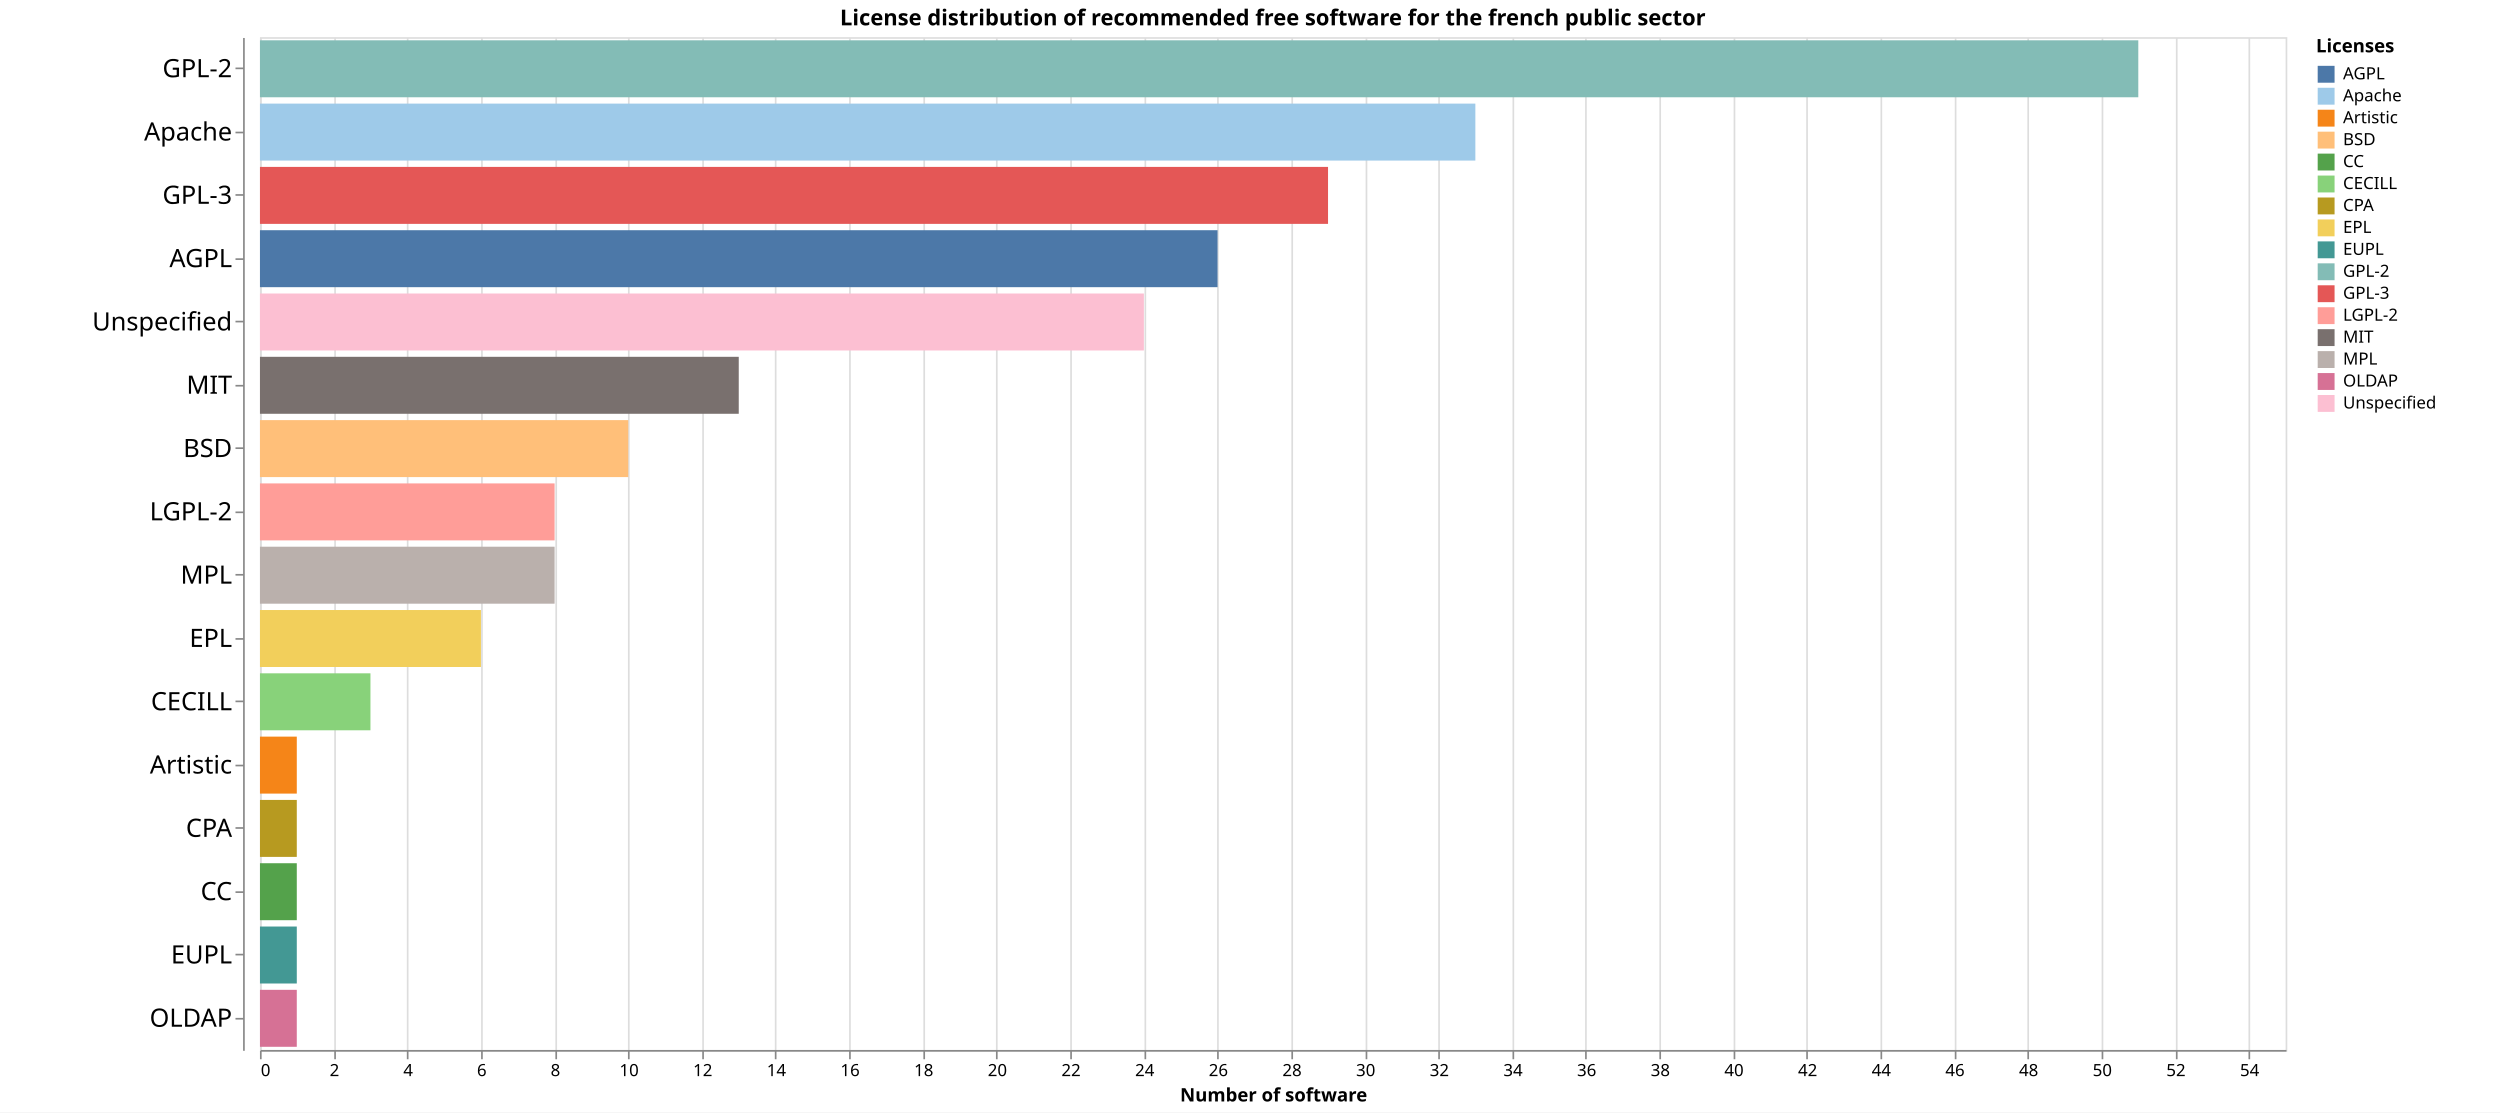
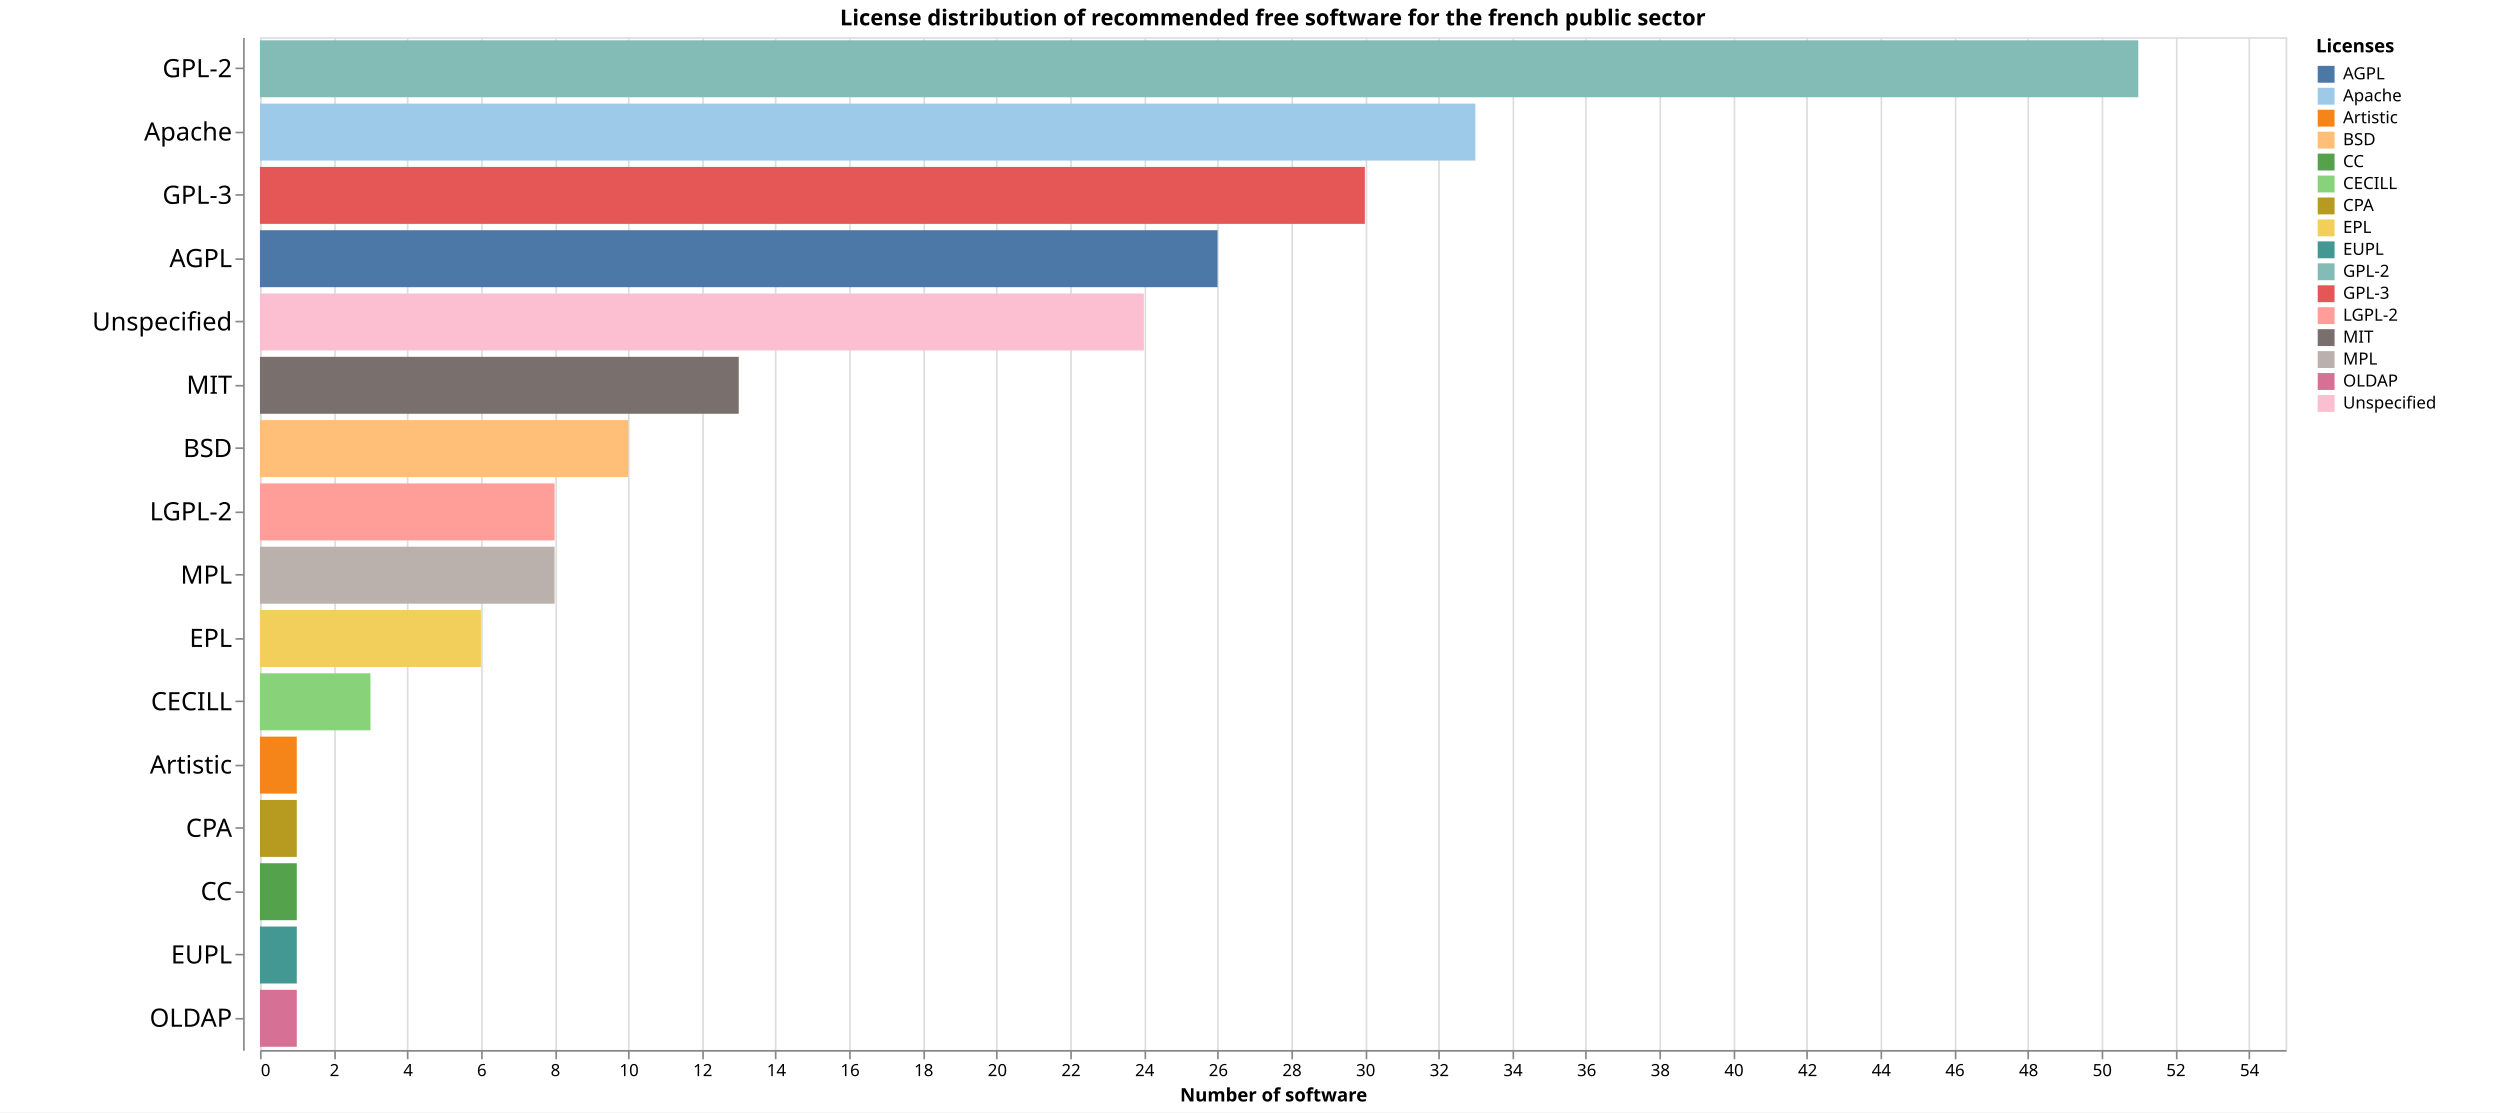
<svg xmlns="http://www.w3.org/2000/svg" version="1.1" class="marks" width="1481" height="659" viewBox="0 0 1481 659">
  <rect width="1481" height="659" fill="white" />
  <g fill="none" stroke-miterlimit="10" transform="translate(154,22)">
    <g class="mark-group role-frame root" role="graphics-object" aria-roledescription="group mark container">
      <g transform="translate(0,0)">
        <path class="background" aria-hidden="true" d="M0.5,0.5h1200v600h-1200Z" stroke="#ddd" />
        <g>
          <g class="mark-group role-axis" aria-hidden="true">
            <g transform="translate(0.5,600.5)">
              <path class="background" aria-hidden="true" d="M0,0h0v0h0Z" pointer-events="none" />
              <g>
                <g class="mark-rule role-axis-grid" pointer-events="none">
                  <line transform="translate(0,0)" x2="0" y2="-600" stroke="#ddd" stroke-width="1" opacity="1" />
                  <line transform="translate(44,0)" x2="0" y2="-600" stroke="#ddd" stroke-width="1" opacity="1" />
                  <line transform="translate(87,0)" x2="0" y2="-600" stroke="#ddd" stroke-width="1" opacity="1" />
                  <line transform="translate(131,0)" x2="0" y2="-600" stroke="#ddd" stroke-width="1" opacity="1" />
                  <line transform="translate(175,0)" x2="0" y2="-600" stroke="#ddd" stroke-width="1" opacity="1" />
                  <line transform="translate(218,0)" x2="0" y2="-600" stroke="#ddd" stroke-width="1" opacity="1" />
                  <line transform="translate(262,0)" x2="0" y2="-600" stroke="#ddd" stroke-width="1" opacity="1" />
                  <line transform="translate(305,0)" x2="0" y2="-600" stroke="#ddd" stroke-width="1" opacity="1" />
                  <line transform="translate(349,0)" x2="0" y2="-600" stroke="#ddd" stroke-width="1" opacity="1" />
                  <line transform="translate(393,0)" x2="0" y2="-600" stroke="#ddd" stroke-width="1" opacity="1" />
                  <line transform="translate(436,0)" x2="0" y2="-600" stroke="#ddd" stroke-width="1" opacity="1" />
                  <line transform="translate(480,0)" x2="0" y2="-600" stroke="#ddd" stroke-width="1" opacity="1" />
                  <line transform="translate(524,0)" x2="0" y2="-600" stroke="#ddd" stroke-width="1" opacity="1" />
                  <line transform="translate(567,0)" x2="0" y2="-600" stroke="#ddd" stroke-width="1" opacity="1" />
                  <line transform="translate(611,0)" x2="0" y2="-600" stroke="#ddd" stroke-width="1" opacity="1" />
                  <line transform="translate(655,0)" x2="0" y2="-600" stroke="#ddd" stroke-width="1" opacity="1" />
                  <line transform="translate(698,0)" x2="0" y2="-600" stroke="#ddd" stroke-width="1" opacity="1" />
                  <line transform="translate(742,0)" x2="0" y2="-600" stroke="#ddd" stroke-width="1" opacity="1" />
                  <line transform="translate(785,0)" x2="0" y2="-600" stroke="#ddd" stroke-width="1" opacity="1" />
                  <line transform="translate(829,0)" x2="0" y2="-600" stroke="#ddd" stroke-width="1" opacity="1" />
                  <line transform="translate(873,0)" x2="0" y2="-600" stroke="#ddd" stroke-width="1" opacity="1" />
                  <line transform="translate(916,0)" x2="0" y2="-600" stroke="#ddd" stroke-width="1" opacity="1" />
                  <line transform="translate(960,0)" x2="0" y2="-600" stroke="#ddd" stroke-width="1" opacity="1" />
                  <line transform="translate(1004,0)" x2="0" y2="-600" stroke="#ddd" stroke-width="1" opacity="1" />
                  <line transform="translate(1047,0)" x2="0" y2="-600" stroke="#ddd" stroke-width="1" opacity="1" />
                  <line transform="translate(1091,0)" x2="0" y2="-600" stroke="#ddd" stroke-width="1" opacity="1" />
                  <line transform="translate(1135,0)" x2="0" y2="-600" stroke="#ddd" stroke-width="1" opacity="1" />
                  <line transform="translate(1178,0)" x2="0" y2="-600" stroke="#ddd" stroke-width="1" opacity="1" />
                </g>
              </g>
              <path class="foreground" aria-hidden="true" d="" pointer-events="none" display="none" />
            </g>
          </g>
          <g class="mark-group role-axis" role="graphics-symbol" aria-roledescription="axis" aria-label="X-axis titled 'Number of software' for a linear scale with values from 0 to 55">
            <g transform="translate(0.5,600.5)">
              <path class="background" aria-hidden="true" d="M0,0h0v0h0Z" pointer-events="none" />
              <g>
                <g class="mark-rule role-axis-tick" pointer-events="none">
                  <line transform="translate(0,0)" x2="0" y2="5" stroke="#888" stroke-width="1" opacity="1" />
                  <line transform="translate(44,0)" x2="0" y2="5" stroke="#888" stroke-width="1" opacity="1" />
                  <line transform="translate(87,0)" x2="0" y2="5" stroke="#888" stroke-width="1" opacity="1" />
                  <line transform="translate(131,0)" x2="0" y2="5" stroke="#888" stroke-width="1" opacity="1" />
                  <line transform="translate(175,0)" x2="0" y2="5" stroke="#888" stroke-width="1" opacity="1" />
                  <line transform="translate(218,0)" x2="0" y2="5" stroke="#888" stroke-width="1" opacity="1" />
                  <line transform="translate(262,0)" x2="0" y2="5" stroke="#888" stroke-width="1" opacity="1" />
                  <line transform="translate(305,0)" x2="0" y2="5" stroke="#888" stroke-width="1" opacity="1" />
                  <line transform="translate(349,0)" x2="0" y2="5" stroke="#888" stroke-width="1" opacity="1" />
                  <line transform="translate(393,0)" x2="0" y2="5" stroke="#888" stroke-width="1" opacity="1" />
                  <line transform="translate(436,0)" x2="0" y2="5" stroke="#888" stroke-width="1" opacity="1" />
                  <line transform="translate(480,0)" x2="0" y2="5" stroke="#888" stroke-width="1" opacity="1" />
                  <line transform="translate(524,0)" x2="0" y2="5" stroke="#888" stroke-width="1" opacity="1" />
                  <line transform="translate(567,0)" x2="0" y2="5" stroke="#888" stroke-width="1" opacity="1" />
                  <line transform="translate(611,0)" x2="0" y2="5" stroke="#888" stroke-width="1" opacity="1" />
                  <line transform="translate(655,0)" x2="0" y2="5" stroke="#888" stroke-width="1" opacity="1" />
                  <line transform="translate(698,0)" x2="0" y2="5" stroke="#888" stroke-width="1" opacity="1" />
                  <line transform="translate(742,0)" x2="0" y2="5" stroke="#888" stroke-width="1" opacity="1" />
                  <line transform="translate(785,0)" x2="0" y2="5" stroke="#888" stroke-width="1" opacity="1" />
                  <line transform="translate(829,0)" x2="0" y2="5" stroke="#888" stroke-width="1" opacity="1" />
                  <line transform="translate(873,0)" x2="0" y2="5" stroke="#888" stroke-width="1" opacity="1" />
                  <line transform="translate(916,0)" x2="0" y2="5" stroke="#888" stroke-width="1" opacity="1" />
                  <line transform="translate(960,0)" x2="0" y2="5" stroke="#888" stroke-width="1" opacity="1" />
                  <line transform="translate(1004,0)" x2="0" y2="5" stroke="#888" stroke-width="1" opacity="1" />
                  <line transform="translate(1047,0)" x2="0" y2="5" stroke="#888" stroke-width="1" opacity="1" />
                  <line transform="translate(1091,0)" x2="0" y2="5" stroke="#888" stroke-width="1" opacity="1" />
                  <line transform="translate(1135,0)" x2="0" y2="5" stroke="#888" stroke-width="1" opacity="1" />
                  <line transform="translate(1178,0)" x2="0" y2="5" stroke="#888" stroke-width="1" opacity="1" />
                </g>
                <g class="mark-text role-axis-label" pointer-events="none">
                  <text text-anchor="start" transform="translate(0,15)" font-family="sans-serif" font-size="10px" fill="#000" opacity="1">0</text>
                  <text text-anchor="middle" transform="translate(43.63636,15)" font-family="sans-serif" font-size="10px" fill="#000" opacity="1">2</text>
                  <text text-anchor="middle" transform="translate(87.27273,15)" font-family="sans-serif" font-size="10px" fill="#000" opacity="1">4</text>
                  <text text-anchor="middle" transform="translate(130.9091,15)" font-family="sans-serif" font-size="10px" fill="#000" opacity="1">6</text>
                  <text text-anchor="middle" transform="translate(174.5455,15)" font-family="sans-serif" font-size="10px" fill="#000" opacity="1">8</text>
                  <text text-anchor="middle" transform="translate(218.1818,15)" font-family="sans-serif" font-size="10px" fill="#000" opacity="1">10</text>
                  <text text-anchor="middle" transform="translate(261.8182,15)" font-family="sans-serif" font-size="10px" fill="#000" opacity="1">12</text>
                  <text text-anchor="middle" transform="translate(305.4545,15)" font-family="sans-serif" font-size="10px" fill="#000" opacity="1">14</text>
                  <text text-anchor="middle" transform="translate(349.0909,15)" font-family="sans-serif" font-size="10px" fill="#000" opacity="1">16</text>
                  <text text-anchor="middle" transform="translate(392.7273,15)" font-family="sans-serif" font-size="10px" fill="#000" opacity="1">18</text>
                  <text text-anchor="middle" transform="translate(436.3636,15)" font-family="sans-serif" font-size="10px" fill="#000" opacity="1">20</text>
                  <text text-anchor="middle" transform="translate(480,15)" font-family="sans-serif" font-size="10px" fill="#000" opacity="1">22</text>
                  <text text-anchor="middle" transform="translate(523.6364,15)" font-family="sans-serif" font-size="10px" fill="#000" opacity="1">24</text>
                  <text text-anchor="middle" transform="translate(567.2727,15)" font-family="sans-serif" font-size="10px" fill="#000" opacity="1">26</text>
                  <text text-anchor="middle" transform="translate(610.9091,15)" font-family="sans-serif" font-size="10px" fill="#000" opacity="1">28</text>
                  <text text-anchor="middle" transform="translate(654.5455,15)" font-family="sans-serif" font-size="10px" fill="#000" opacity="1">30</text>
                  <text text-anchor="middle" transform="translate(698.1818,15)" font-family="sans-serif" font-size="10px" fill="#000" opacity="1">32</text>
                  <text text-anchor="middle" transform="translate(741.8182,15)" font-family="sans-serif" font-size="10px" fill="#000" opacity="1">34</text>
                  <text text-anchor="middle" transform="translate(785.4545,15)" font-family="sans-serif" font-size="10px" fill="#000" opacity="1">36</text>
                  <text text-anchor="middle" transform="translate(829.0909,15)" font-family="sans-serif" font-size="10px" fill="#000" opacity="1">38</text>
                  <text text-anchor="middle" transform="translate(872.7273,15)" font-family="sans-serif" font-size="10px" fill="#000" opacity="1">40</text>
                  <text text-anchor="middle" transform="translate(916.3636,15)" font-family="sans-serif" font-size="10px" fill="#000" opacity="1">42</text>
                  <text text-anchor="middle" transform="translate(960,15)" font-family="sans-serif" font-size="10px" fill="#000" opacity="1">44</text>
                  <text text-anchor="middle" transform="translate(1003.636,15)" font-family="sans-serif" font-size="10px" fill="#000" opacity="1">46</text>
                  <text text-anchor="middle" transform="translate(1047.273,15)" font-family="sans-serif" font-size="10px" fill="#000" opacity="1">48</text>
                  <text text-anchor="middle" transform="translate(1090.909,15)" font-family="sans-serif" font-size="10px" fill="#000" opacity="1">50</text>
                  <text text-anchor="middle" transform="translate(1134.545,15)" font-family="sans-serif" font-size="10px" fill="#000" opacity="1">52</text>
                  <text text-anchor="middle" transform="translate(1178.182,15)" font-family="sans-serif" font-size="10px" fill="#000" opacity="1">54</text>
                </g>
                <g class="mark-rule role-axis-domain" pointer-events="none">
                  <line transform="translate(0,0)" x2="1200" y2="0" stroke="#888" stroke-width="1" opacity="1" />
                </g>
                <g class="mark-text role-axis-title" pointer-events="none">
                  <text text-anchor="middle" transform="translate(600,30)" font-family="sans-serif" font-size="11px" font-weight="bold" fill="#000" opacity="1">Number of software</text>
                </g>
              </g>
              <path class="foreground" aria-hidden="true" d="" pointer-events="none" display="none" />
            </g>
          </g>
          <g class="mark-group role-axis" role="graphics-symbol" aria-roledescription="axis" aria-label="Y-axis for a discrete scale with 16 values: GPL-2, Apache, GPL-3, AGPL, Unspecified, ending with OLDAP">
            <g transform="translate(-9.5,0.5)">
              <path class="background" aria-hidden="true" d="M0,0h0v0h0Z" pointer-events="none" />
              <g>
                <g class="mark-rule role-axis-tick" pointer-events="none">
                  <line transform="translate(0,18)" x2="-5" y2="0" stroke="#888" stroke-width="1" opacity="1" />
                  <line transform="translate(0,56)" x2="-5" y2="0" stroke="#888" stroke-width="1" opacity="1" />
                  <line transform="translate(0,93)" x2="-5" y2="0" stroke="#888" stroke-width="1" opacity="1" />
                  <line transform="translate(0,131)" x2="-5" y2="0" stroke="#888" stroke-width="1" opacity="1" />
                  <line transform="translate(0,168)" x2="-5" y2="0" stroke="#888" stroke-width="1" opacity="1" />
                  <line transform="translate(0,206)" x2="-5" y2="0" stroke="#888" stroke-width="1" opacity="1" />
                  <line transform="translate(0,243)" x2="-5" y2="0" stroke="#888" stroke-width="1" opacity="1" />
                  <line transform="translate(0,281)" x2="-5" y2="0" stroke="#888" stroke-width="1" opacity="1" />
                  <line transform="translate(0,318)" x2="-5" y2="0" stroke="#888" stroke-width="1" opacity="1" />
                  <line transform="translate(0,356)" x2="-5" y2="0" stroke="#888" stroke-width="1" opacity="1" />
                  <line transform="translate(0,393)" x2="-5" y2="0" stroke="#888" stroke-width="1" opacity="1" />
                  <line transform="translate(0,431)" x2="-5" y2="0" stroke="#888" stroke-width="1" opacity="1" />
                  <line transform="translate(0,468)" x2="-5" y2="0" stroke="#888" stroke-width="1" opacity="1" />
                  <line transform="translate(0,506)" x2="-5" y2="0" stroke="#888" stroke-width="1" opacity="1" />
                  <line transform="translate(0,543)" x2="-5" y2="0" stroke="#888" stroke-width="1" opacity="1" />
                  <line transform="translate(0,581)" x2="-5" y2="0" stroke="#888" stroke-width="1" opacity="1" />
                </g>
                <g class="mark-text role-axis-label" pointer-events="none">
                  <text text-anchor="end" transform="translate(-7,23.25)" font-family="sans-serif" font-size="15px" fill="#000" opacity="1">GPL-2</text>
                  <text text-anchor="end" transform="translate(-7,60.75)" font-family="sans-serif" font-size="15px" fill="#000" opacity="1">Apache</text>
                  <text text-anchor="end" transform="translate(-7,98.25)" font-family="sans-serif" font-size="15px" fill="#000" opacity="1">GPL-3</text>
                  <text text-anchor="end" transform="translate(-7,135.75)" font-family="sans-serif" font-size="15px" fill="#000" opacity="1">AGPL</text>
                  <text text-anchor="end" transform="translate(-7,173.25)" font-family="sans-serif" font-size="15px" fill="#000" opacity="1">Unspecified</text>
                  <text text-anchor="end" transform="translate(-7,210.75)" font-family="sans-serif" font-size="15px" fill="#000" opacity="1">MIT</text>
                  <text text-anchor="end" transform="translate(-7,248.25)" font-family="sans-serif" font-size="15px" fill="#000" opacity="1">BSD</text>
                  <text text-anchor="end" transform="translate(-7,285.75)" font-family="sans-serif" font-size="15px" fill="#000" opacity="1">LGPL-2</text>
                  <text text-anchor="end" transform="translate(-7,323.25)" font-family="sans-serif" font-size="15px" fill="#000" opacity="1">MPL</text>
                  <text text-anchor="end" transform="translate(-7,360.75)" font-family="sans-serif" font-size="15px" fill="#000" opacity="1">EPL</text>
                  <text text-anchor="end" transform="translate(-7,398.25)" font-family="sans-serif" font-size="15px" fill="#000" opacity="1">CECILL</text>
                  <text text-anchor="end" transform="translate(-7,435.75)" font-family="sans-serif" font-size="15px" fill="#000" opacity="1">Artistic</text>
                  <text text-anchor="end" transform="translate(-7,473.25)" font-family="sans-serif" font-size="15px" fill="#000" opacity="1">CPA</text>
                  <text text-anchor="end" transform="translate(-7,510.75)" font-family="sans-serif" font-size="15px" fill="#000" opacity="1">CC</text>
                  <text text-anchor="end" transform="translate(-7,548.25)" font-family="sans-serif" font-size="15px" fill="#000" opacity="1">EUPL</text>
                  <text text-anchor="end" transform="translate(-7,585.75)" font-family="sans-serif" font-size="15px" fill="#000" opacity="1">OLDAP</text>
                </g>
                <g class="mark-rule role-axis-domain" pointer-events="none">
                  <line transform="translate(0,0)" x2="0" y2="600" stroke="#888" stroke-width="1" opacity="1" />
                </g>
              </g>
              <path class="foreground" aria-hidden="true" d="" pointer-events="none" display="none" />
            </g>
          </g>
          <g class="mark-rect role-mark marks" role="graphics-object" aria-roledescription="rect mark container">
-             <path aria-label="Number: 29; License: GPL-3" role="graphics-symbol" aria-roledescription="bar" d="M0,76.875h632.727v33.75h-632.727Z" fill="#e45756" />
+             <path aria-label="Number: 30; License: GPL-3" role="graphics-symbol" aria-roledescription="bar" d="M0,76.875h654.545v33.75h-654.545Z" fill="#e45756" />
            <path aria-label="Number: 8; License: LGPL-2" role="graphics-symbol" aria-roledescription="bar" d="M0,264.375h174.545v33.75h-174.545Z" fill="#ff9d98" />
            <path aria-label="Number: 6; License: EPL" role="graphics-symbol" aria-roledescription="bar" d="M0,339.375h130.909v33.75h-130.909Z" fill="#f2cf5b" />
            <path aria-label="Number: 1; License: Artistic" role="graphics-symbol" aria-roledescription="bar" d="M0,414.375h21.818v33.75h-21.818Z" fill="#f58518" />
            <path aria-label="Number: 26; License: AGPL" role="graphics-symbol" aria-roledescription="bar" d="M0,114.375h567.273v33.75h-567.273Z" fill="#4c78a8" />
            <path aria-label="Number: 1; License: CPA" role="graphics-symbol" aria-roledescription="bar" d="M0,451.875h21.818v33.75h-21.818Z" fill="#b79a20" />
            <path aria-label="Number: 3; License: CECILL" role="graphics-symbol" aria-roledescription="bar" d="M0,376.875h65.455v33.75h-65.455Z" fill="#88d27a" />
            <path aria-label="Number: 1; License: CC" role="graphics-symbol" aria-roledescription="bar" d="M0,489.375h21.818v33.75h-21.818Z" fill="#54a24b" />
            <path aria-label="Number: 24; License: Unspecified" role="graphics-symbol" aria-roledescription="bar" d="M0,151.875h523.636v33.75h-523.636Z" fill="#fcbfd2" />
            <path aria-label="Number: 33; License: Apache" role="graphics-symbol" aria-roledescription="bar" d="M0,39.375h720v33.75h-720Z" fill="#9ecae9" />
            <path aria-label="Number: 1; License: EUPL" role="graphics-symbol" aria-roledescription="bar" d="M0,526.875h21.818v33.75h-21.818Z" fill="#439894" />
            <path aria-label="Number: 10; License: BSD" role="graphics-symbol" aria-roledescription="bar" d="M0,226.875h218.182v33.75h-218.182Z" fill="#ffbf79" />
            <path aria-label="Number: 13; License: MIT" role="graphics-symbol" aria-roledescription="bar" d="M0,189.375h283.636v33.75h-283.636Z" fill="#79706e" />
            <path aria-label="Number: 51; License: GPL-2" role="graphics-symbol" aria-roledescription="bar" d="M0,1.875h1112.727v33.75h-1112.727Z" fill="#83bcb6" />
            <path aria-label="Number: 8; License: MPL" role="graphics-symbol" aria-roledescription="bar" d="M0,301.875h174.545v33.75h-174.545Z" fill="#bab0ac" />
            <path aria-label="Number: 1; License: OLDAP" role="graphics-symbol" aria-roledescription="bar" d="M0,564.375h21.818v33.75h-21.818Z" fill="#d67195" />
          </g>
          <g class="mark-group role-legend" role="graphics-symbol" aria-roledescription="legend" aria-label="Symbol legend titled 'Licenses' for fill color with 16 values: AGPL, Apache, Artistic, BSD, CC, ending with Unspecified">
            <g transform="translate(1218,0)">
              <path class="background" aria-hidden="true" d="M0,0h104v222h-104Z" pointer-events="none" />
              <g>
                <g class="mark-group role-legend-entry">
                  <g transform="translate(0,16)">
                    <path class="background" aria-hidden="true" d="M0,0h0v0h0Z" pointer-events="none" />
                    <g>
                      <g class="mark-group role-scope" role="graphics-object" aria-roledescription="group mark container">
                        <g transform="translate(0,0)">
                          <path class="background" aria-hidden="true" d="M0,0h104v11h-104Z" pointer-events="none" opacity="1" />
                          <g>
                            <g class="mark-symbol role-legend-symbol" pointer-events="none">
                              <path transform="translate(6,6)" d="M-5,-5h10v10h-10Z" fill="#4c78a8" stroke-width="1.5" opacity="1" />
                            </g>
                            <g class="mark-text role-legend-label" pointer-events="none">
                              <text text-anchor="start" transform="translate(16,9)" font-family="sans-serif" font-size="10px" fill="#000" opacity="1">AGPL</text>
                            </g>
                          </g>
                          <path class="foreground" aria-hidden="true" d="" pointer-events="none" display="none" />
                        </g>
                        <g transform="translate(0,13)">
                          <path class="background" aria-hidden="true" d="M0,0h104v11h-104Z" pointer-events="none" opacity="1" />
                          <g>
                            <g class="mark-symbol role-legend-symbol" pointer-events="none">
                              <path transform="translate(6,6)" d="M-5,-5h10v10h-10Z" fill="#9ecae9" stroke-width="1.5" opacity="1" />
                            </g>
                            <g class="mark-text role-legend-label" pointer-events="none">
                              <text text-anchor="start" transform="translate(16,9)" font-family="sans-serif" font-size="10px" fill="#000" opacity="1">Apache</text>
                            </g>
                          </g>
                          <path class="foreground" aria-hidden="true" d="" pointer-events="none" display="none" />
                        </g>
                        <g transform="translate(0,26)">
                          <path class="background" aria-hidden="true" d="M0,0h104v11h-104Z" pointer-events="none" opacity="1" />
                          <g>
                            <g class="mark-symbol role-legend-symbol" pointer-events="none">
                              <path transform="translate(6,6)" d="M-5,-5h10v10h-10Z" fill="#f58518" stroke-width="1.5" opacity="1" />
                            </g>
                            <g class="mark-text role-legend-label" pointer-events="none">
                              <text text-anchor="start" transform="translate(16,9)" font-family="sans-serif" font-size="10px" fill="#000" opacity="1">Artistic</text>
                            </g>
                          </g>
                          <path class="foreground" aria-hidden="true" d="" pointer-events="none" display="none" />
                        </g>
                        <g transform="translate(0,39)">
                          <path class="background" aria-hidden="true" d="M0,0h104v11h-104Z" pointer-events="none" opacity="1" />
                          <g>
                            <g class="mark-symbol role-legend-symbol" pointer-events="none">
                              <path transform="translate(6,6)" d="M-5,-5h10v10h-10Z" fill="#ffbf79" stroke-width="1.5" opacity="1" />
                            </g>
                            <g class="mark-text role-legend-label" pointer-events="none">
                              <text text-anchor="start" transform="translate(16,9)" font-family="sans-serif" font-size="10px" fill="#000" opacity="1">BSD</text>
                            </g>
                          </g>
                          <path class="foreground" aria-hidden="true" d="" pointer-events="none" display="none" />
                        </g>
                        <g transform="translate(0,52)">
                          <path class="background" aria-hidden="true" d="M0,0h104v11h-104Z" pointer-events="none" opacity="1" />
                          <g>
                            <g class="mark-symbol role-legend-symbol" pointer-events="none">
                              <path transform="translate(6,6)" d="M-5,-5h10v10h-10Z" fill="#54a24b" stroke-width="1.5" opacity="1" />
                            </g>
                            <g class="mark-text role-legend-label" pointer-events="none">
                              <text text-anchor="start" transform="translate(16,9)" font-family="sans-serif" font-size="10px" fill="#000" opacity="1">CC</text>
                            </g>
                          </g>
                          <path class="foreground" aria-hidden="true" d="" pointer-events="none" display="none" />
                        </g>
                        <g transform="translate(0,65)">
                          <path class="background" aria-hidden="true" d="M0,0h104v11h-104Z" pointer-events="none" opacity="1" />
                          <g>
                            <g class="mark-symbol role-legend-symbol" pointer-events="none">
                              <path transform="translate(6,6)" d="M-5,-5h10v10h-10Z" fill="#88d27a" stroke-width="1.5" opacity="1" />
                            </g>
                            <g class="mark-text role-legend-label" pointer-events="none">
                              <text text-anchor="start" transform="translate(16,9)" font-family="sans-serif" font-size="10px" fill="#000" opacity="1">CECILL</text>
                            </g>
                          </g>
                          <path class="foreground" aria-hidden="true" d="" pointer-events="none" display="none" />
                        </g>
                        <g transform="translate(0,78)">
                          <path class="background" aria-hidden="true" d="M0,0h104v11h-104Z" pointer-events="none" opacity="1" />
                          <g>
                            <g class="mark-symbol role-legend-symbol" pointer-events="none">
                              <path transform="translate(6,6)" d="M-5,-5h10v10h-10Z" fill="#b79a20" stroke-width="1.5" opacity="1" />
                            </g>
                            <g class="mark-text role-legend-label" pointer-events="none">
                              <text text-anchor="start" transform="translate(16,9)" font-family="sans-serif" font-size="10px" fill="#000" opacity="1">CPA</text>
                            </g>
                          </g>
                          <path class="foreground" aria-hidden="true" d="" pointer-events="none" display="none" />
                        </g>
                        <g transform="translate(0,91)">
                          <path class="background" aria-hidden="true" d="M0,0h104v11h-104Z" pointer-events="none" opacity="1" />
                          <g>
                            <g class="mark-symbol role-legend-symbol" pointer-events="none">
                              <path transform="translate(6,6)" d="M-5,-5h10v10h-10Z" fill="#f2cf5b" stroke-width="1.5" opacity="1" />
                            </g>
                            <g class="mark-text role-legend-label" pointer-events="none">
                              <text text-anchor="start" transform="translate(16,9)" font-family="sans-serif" font-size="10px" fill="#000" opacity="1">EPL</text>
                            </g>
                          </g>
                          <path class="foreground" aria-hidden="true" d="" pointer-events="none" display="none" />
                        </g>
                        <g transform="translate(0,104)">
                          <path class="background" aria-hidden="true" d="M0,0h104v11h-104Z" pointer-events="none" opacity="1" />
                          <g>
                            <g class="mark-symbol role-legend-symbol" pointer-events="none">
                              <path transform="translate(6,6)" d="M-5,-5h10v10h-10Z" fill="#439894" stroke-width="1.5" opacity="1" />
                            </g>
                            <g class="mark-text role-legend-label" pointer-events="none">
                              <text text-anchor="start" transform="translate(16,9)" font-family="sans-serif" font-size="10px" fill="#000" opacity="1">EUPL</text>
                            </g>
                          </g>
                          <path class="foreground" aria-hidden="true" d="" pointer-events="none" display="none" />
                        </g>
                        <g transform="translate(0,117)">
                          <path class="background" aria-hidden="true" d="M0,0h104v11h-104Z" pointer-events="none" opacity="1" />
                          <g>
                            <g class="mark-symbol role-legend-symbol" pointer-events="none">
                              <path transform="translate(6,6)" d="M-5,-5h10v10h-10Z" fill="#83bcb6" stroke-width="1.5" opacity="1" />
                            </g>
                            <g class="mark-text role-legend-label" pointer-events="none">
                              <text text-anchor="start" transform="translate(16,9)" font-family="sans-serif" font-size="10px" fill="#000" opacity="1">GPL-2</text>
                            </g>
                          </g>
                          <path class="foreground" aria-hidden="true" d="" pointer-events="none" display="none" />
                        </g>
                        <g transform="translate(0,130)">
                          <path class="background" aria-hidden="true" d="M0,0h104v11h-104Z" pointer-events="none" opacity="1" />
                          <g>
                            <g class="mark-symbol role-legend-symbol" pointer-events="none">
                              <path transform="translate(6,6)" d="M-5,-5h10v10h-10Z" fill="#e45756" stroke-width="1.5" opacity="1" />
                            </g>
                            <g class="mark-text role-legend-label" pointer-events="none">
                              <text text-anchor="start" transform="translate(16,9)" font-family="sans-serif" font-size="10px" fill="#000" opacity="1">GPL-3</text>
                            </g>
                          </g>
                          <path class="foreground" aria-hidden="true" d="" pointer-events="none" display="none" />
                        </g>
                        <g transform="translate(0,143)">
                          <path class="background" aria-hidden="true" d="M0,0h104v11h-104Z" pointer-events="none" opacity="1" />
                          <g>
                            <g class="mark-symbol role-legend-symbol" pointer-events="none">
                              <path transform="translate(6,6)" d="M-5,-5h10v10h-10Z" fill="#ff9d98" stroke-width="1.5" opacity="1" />
                            </g>
                            <g class="mark-text role-legend-label" pointer-events="none">
                              <text text-anchor="start" transform="translate(16,9)" font-family="sans-serif" font-size="10px" fill="#000" opacity="1">LGPL-2</text>
                            </g>
                          </g>
                          <path class="foreground" aria-hidden="true" d="" pointer-events="none" display="none" />
                        </g>
                        <g transform="translate(0,156)">
                          <path class="background" aria-hidden="true" d="M0,0h104v11h-104Z" pointer-events="none" opacity="1" />
                          <g>
                            <g class="mark-symbol role-legend-symbol" pointer-events="none">
                              <path transform="translate(6,6)" d="M-5,-5h10v10h-10Z" fill="#79706e" stroke-width="1.5" opacity="1" />
                            </g>
                            <g class="mark-text role-legend-label" pointer-events="none">
                              <text text-anchor="start" transform="translate(16,9)" font-family="sans-serif" font-size="10px" fill="#000" opacity="1">MIT</text>
                            </g>
                          </g>
                          <path class="foreground" aria-hidden="true" d="" pointer-events="none" display="none" />
                        </g>
                        <g transform="translate(0,169)">
                          <path class="background" aria-hidden="true" d="M0,0h104v11h-104Z" pointer-events="none" opacity="1" />
                          <g>
                            <g class="mark-symbol role-legend-symbol" pointer-events="none">
                              <path transform="translate(6,6)" d="M-5,-5h10v10h-10Z" fill="#bab0ac" stroke-width="1.5" opacity="1" />
                            </g>
                            <g class="mark-text role-legend-label" pointer-events="none">
                              <text text-anchor="start" transform="translate(16,9)" font-family="sans-serif" font-size="10px" fill="#000" opacity="1">MPL</text>
                            </g>
                          </g>
                          <path class="foreground" aria-hidden="true" d="" pointer-events="none" display="none" />
                        </g>
                        <g transform="translate(0,182)">
                          <path class="background" aria-hidden="true" d="M0,0h104v11h-104Z" pointer-events="none" opacity="1" />
                          <g>
                            <g class="mark-symbol role-legend-symbol" pointer-events="none">
                              <path transform="translate(6,6)" d="M-5,-5h10v10h-10Z" fill="#d67195" stroke-width="1.5" opacity="1" />
                            </g>
                            <g class="mark-text role-legend-label" pointer-events="none">
                              <text text-anchor="start" transform="translate(16,9)" font-family="sans-serif" font-size="10px" fill="#000" opacity="1">OLDAP</text>
                            </g>
                          </g>
                          <path class="foreground" aria-hidden="true" d="" pointer-events="none" display="none" />
                        </g>
                        <g transform="translate(0,195)">
                          <path class="background" aria-hidden="true" d="M0,0h104v11h-104Z" pointer-events="none" opacity="1" />
                          <g>
                            <g class="mark-symbol role-legend-symbol" pointer-events="none">
                              <path transform="translate(6,6)" d="M-5,-5h10v10h-10Z" fill="#fcbfd2" stroke-width="1.5" opacity="1" />
                            </g>
                            <g class="mark-text role-legend-label" pointer-events="none">
                              <text text-anchor="start" transform="translate(16,9)" font-family="sans-serif" font-size="10px" fill="#000" opacity="1">Unspecified</text>
                            </g>
                          </g>
                          <path class="foreground" aria-hidden="true" d="" pointer-events="none" display="none" />
                        </g>
                      </g>
                    </g>
                    <path class="foreground" aria-hidden="true" d="" pointer-events="none" display="none" />
                  </g>
                </g>
                <g class="mark-text role-legend-title" pointer-events="none">
                  <text text-anchor="start" transform="translate(0,9)" font-family="sans-serif" font-size="11px" font-weight="bold" fill="#000" opacity="1">Licenses</text>
                </g>
              </g>
              <path class="foreground" aria-hidden="true" d="" pointer-events="none" display="none" />
            </g>
          </g>
          <g class="mark-group role-title">
            <g transform="translate(600,-17)">
              <path class="background" aria-hidden="true" d="M0,0h0v0h0Z" pointer-events="none" />
              <g>
                <g class="mark-text role-title-text" role="graphics-symbol" aria-roledescription="title" aria-label="Title text 'License distribution of recommended free software for the french public sector'" pointer-events="none">
                  <text text-anchor="middle" transform="translate(0,10)" font-family="sans-serif" font-size="13px" font-weight="bold" fill="#000" opacity="1">License distribution of recommended free software for the french public sector</text>
                </g>
              </g>
              <path class="foreground" aria-hidden="true" d="" pointer-events="none" display="none" />
            </g>
          </g>
        </g>
        <path class="foreground" aria-hidden="true" d="" display="none" />
      </g>
    </g>
  </g>
</svg>
